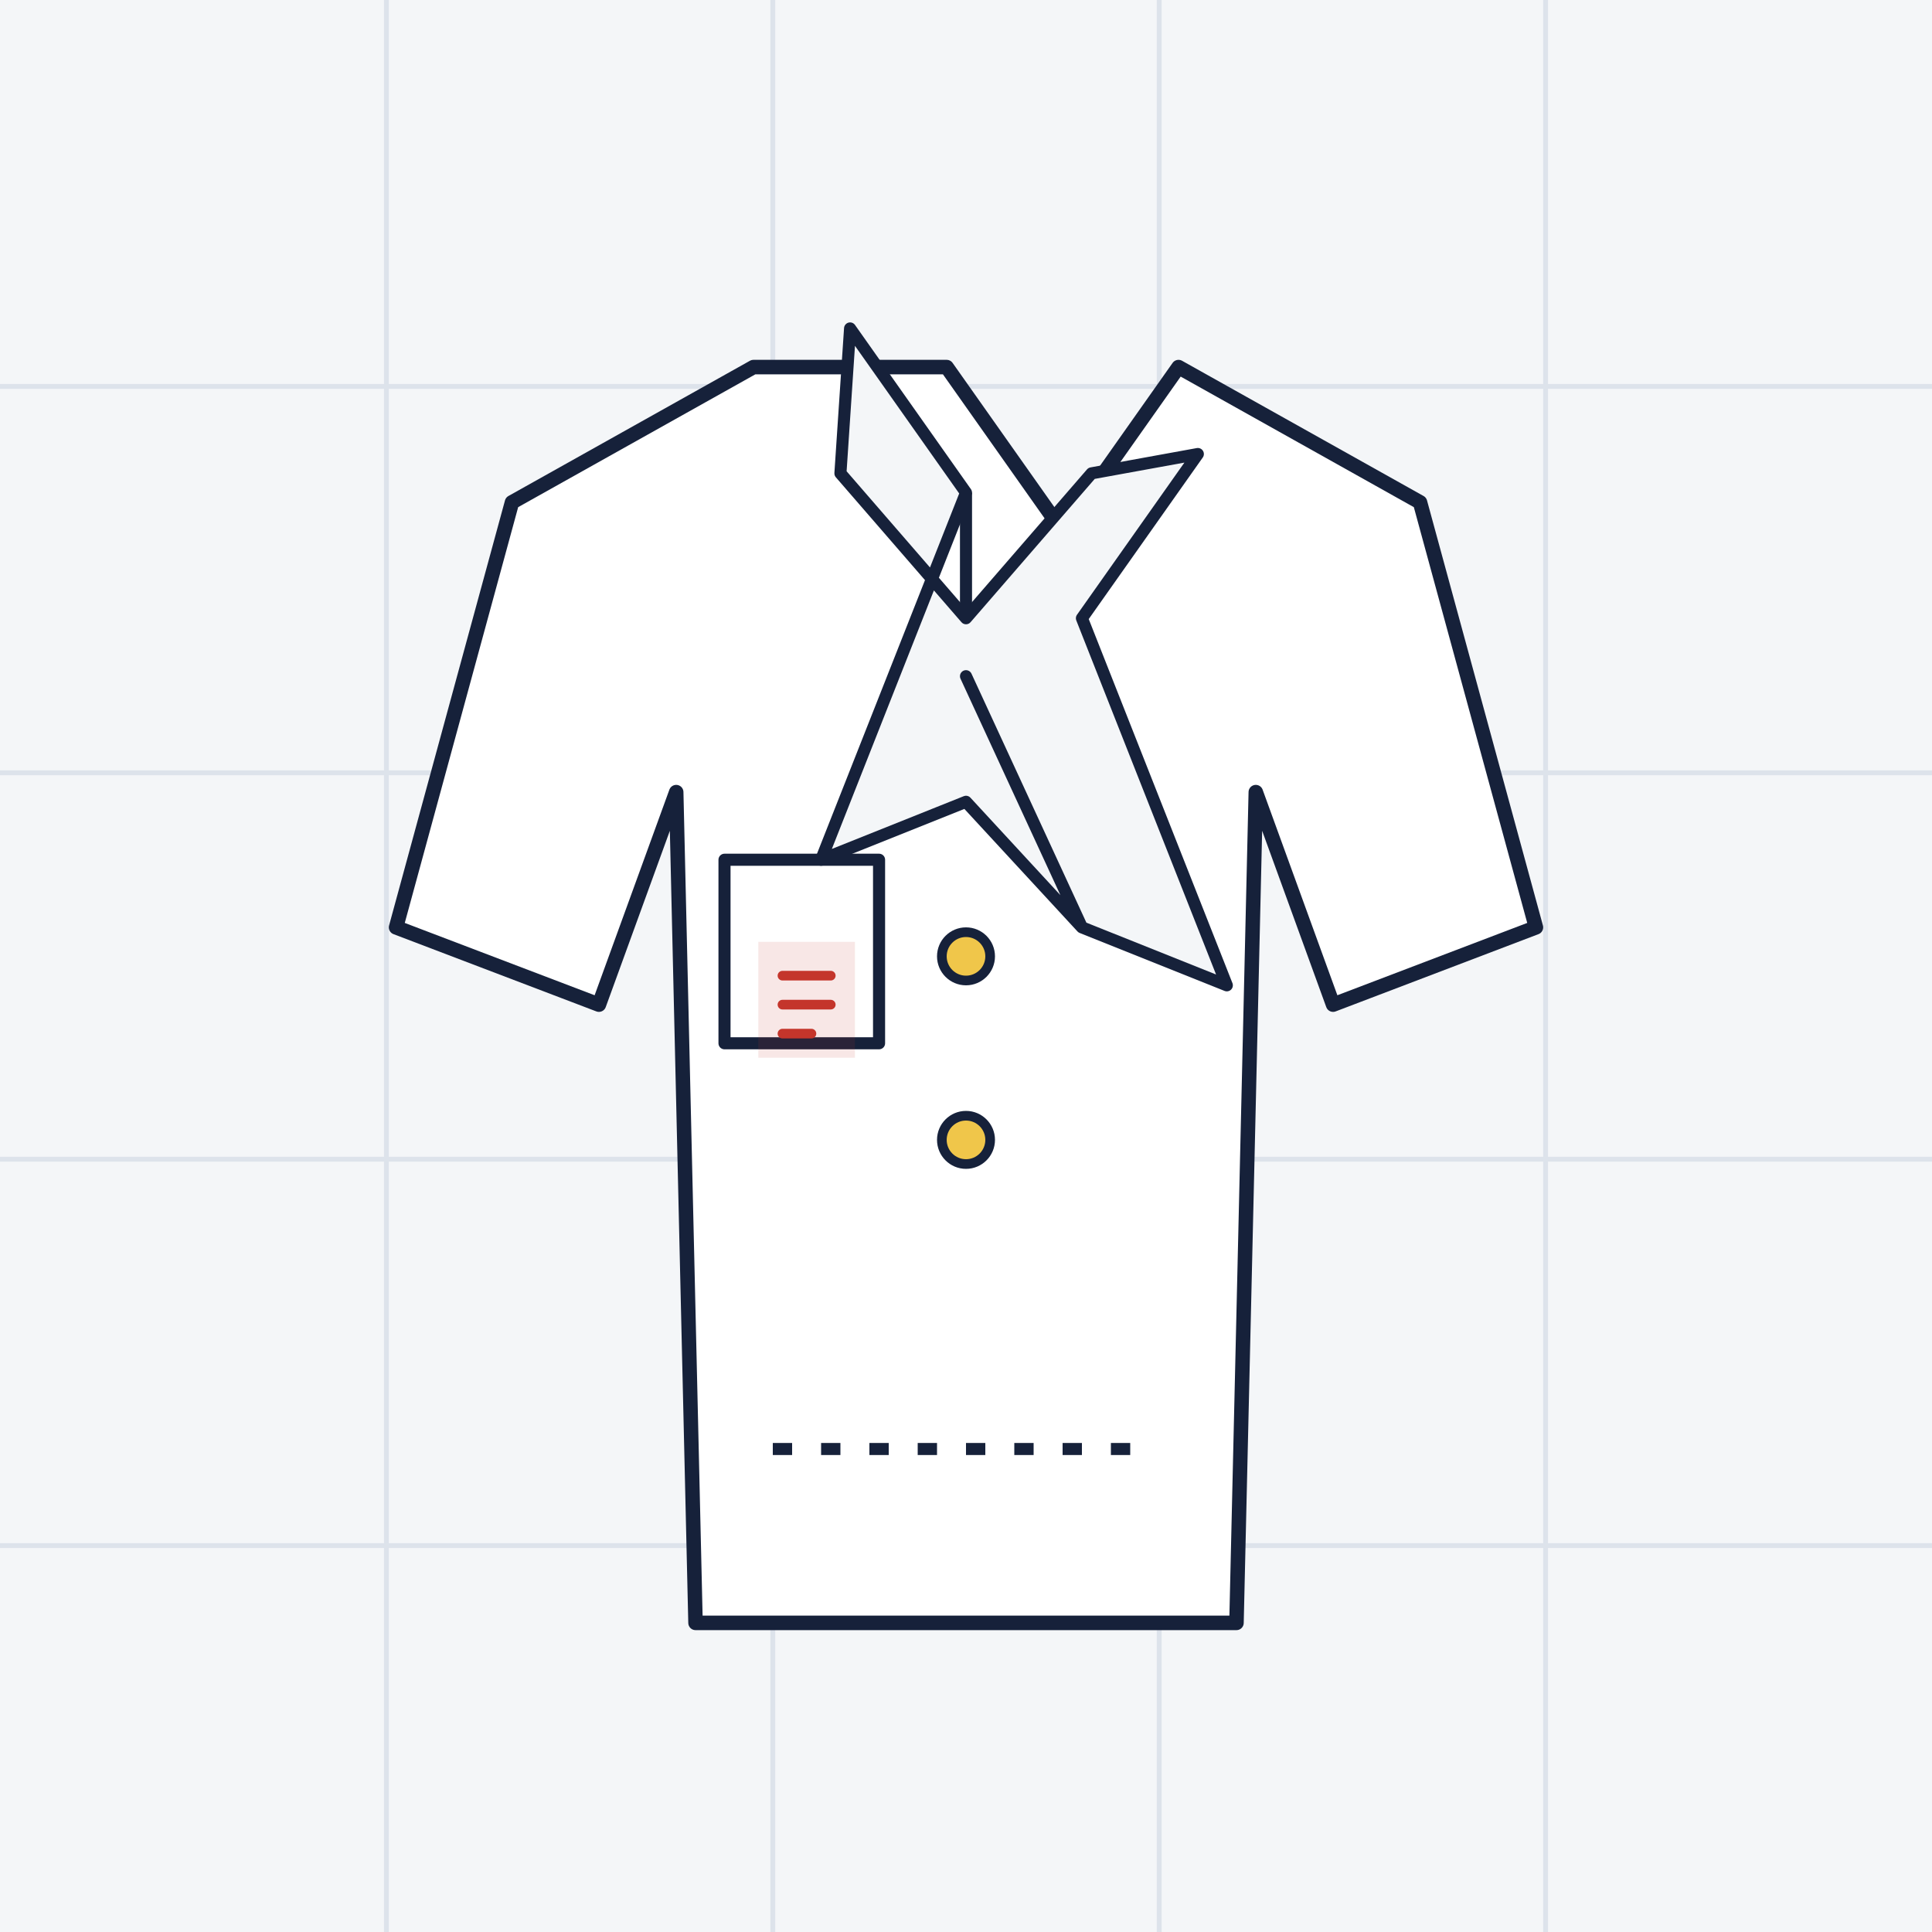
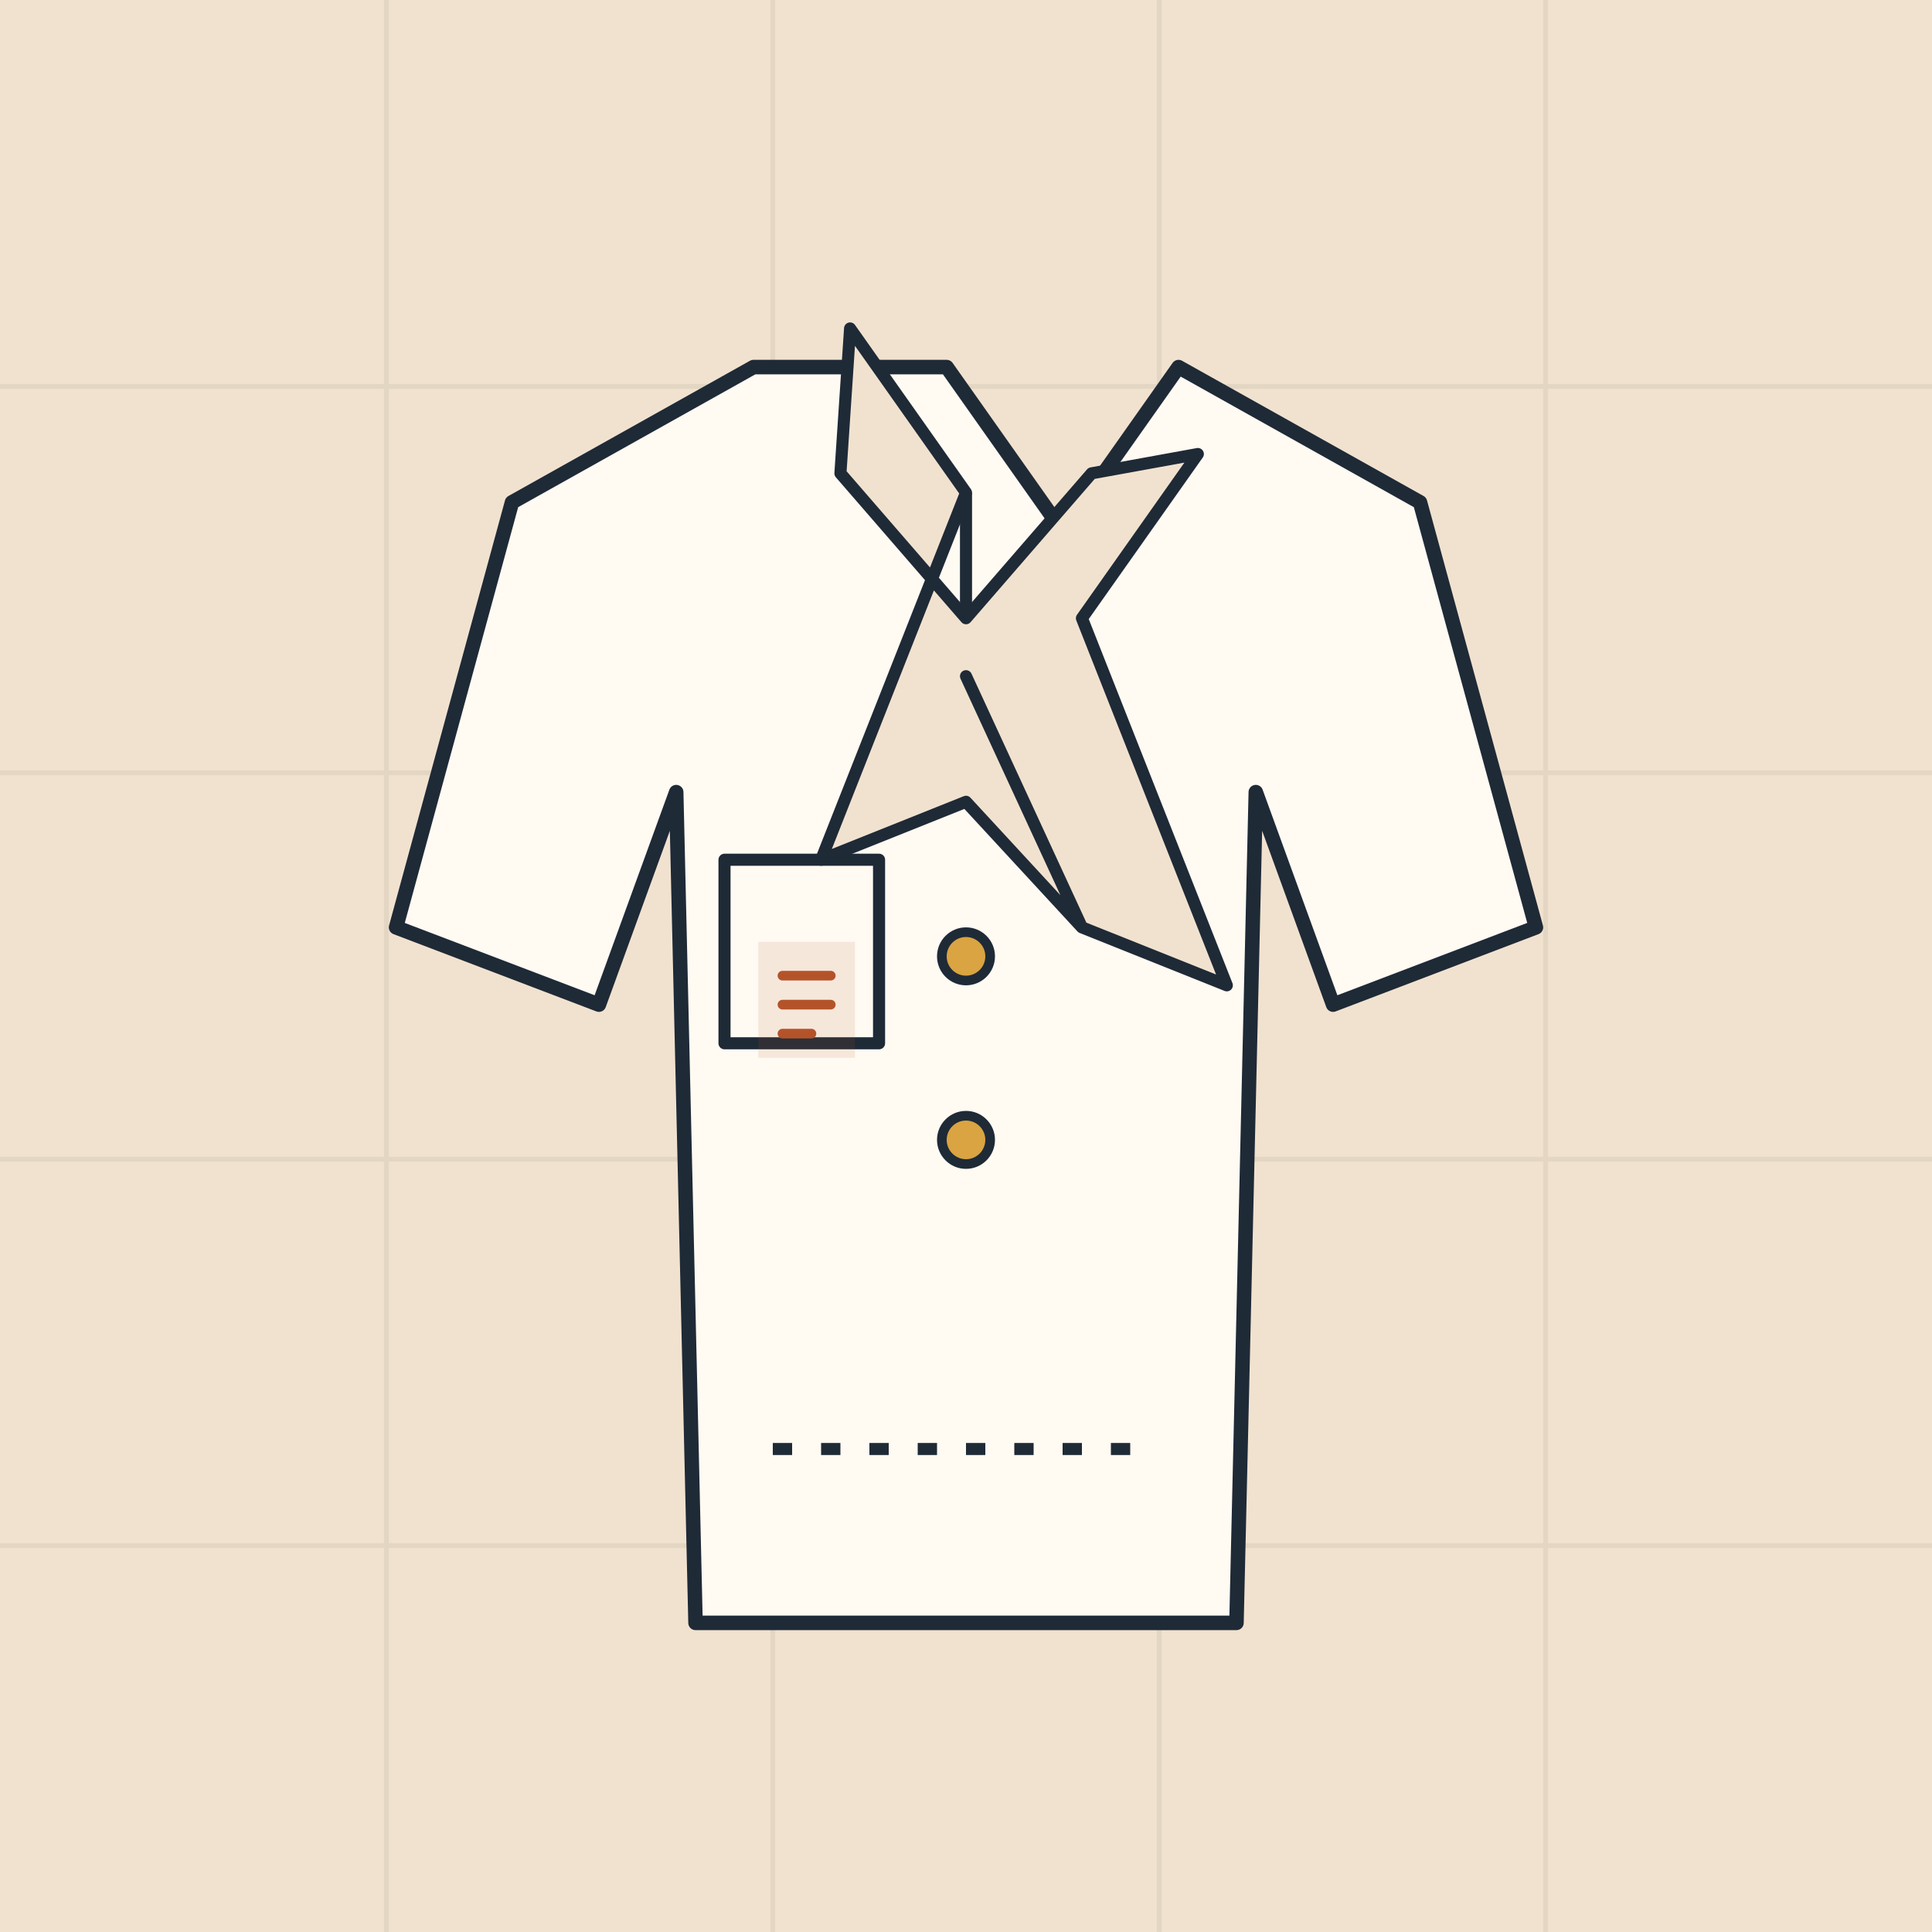
<svg xmlns="http://www.w3.org/2000/svg" viewBox="0 0 400 400" role="img" aria-labelledby="titulo">
-   <rect width="400" height="400" fill="#f4f6f8" />
-   <g stroke="#dde3eb" stroke-width="1">
+   <rect width="400" height="400" fill="#f1e2cf" />
+   <g stroke="#e3d6c3" stroke-width="1">
    <path d="M0 80h400M0 160h400M0 240h400M0 320h400M80 0v400M160 0v400M240 0v400M320 0v400" />
  </g>
-   <path d="M156 76 106 104 82 192l42 16 16-44 4 172h112l4-172 16 44 42-16-24-88-50-28-24 34-24-34Z" fill="#ffffff" stroke="#16213a" stroke-width="3" stroke-linejoin="round" />
-   <g fill="none" stroke="#16213a" stroke-width="2.5" stroke-linejoin="round">
-     <path d="M176 68l24 34-30 76 30-12 24 26-24-52 24 52 30 12-30-76 24-34-22 4-26 30-26-30Z" fill="#f4f6f8" />
+   <path d="M156 76 106 104 82 192l42 16 16-44 4 172h112l4-172 16 44 42-16-24-88-50-28-24 34-24-34Z" fill="#fffaf2" stroke="#1f2a37" stroke-width="3" stroke-linejoin="round" />
+   <g fill="none" stroke="#1f2a37" stroke-width="2.5" stroke-linejoin="round">
+     <path d="M176 68l24 34-30 76 30-12 24 26-24-52 24 52 30 12-30-76 24-34-22 4-26 30-26-30Z" fill="#f1e2cf" />
    <path d="M200 102v26" />
    <path d="M150 178h32v38h-32z" />
    <path d="M160 300h80" stroke-dasharray="4 6" />
  </g>
-   <g fill="#f0c64a" stroke="#16213a" stroke-width="2">
+   <g fill="#d9a441" stroke="#1f2a37" stroke-width="2">
    <circle cx="200" cy="198" r="5" />
    <circle cx="200" cy="236" r="5" />
  </g>
-   <g fill="none" stroke="#c4352b" stroke-width="2" stroke-linecap="round">
-     <path d="M158 196h18v22h-18z" fill="#c4352b" opacity="0.12" />
+   <g fill="none" stroke="#b4532a" stroke-width="2" stroke-linecap="round">
+     <path d="M158 196h18v22h-18z" fill="#b4532a" opacity="0.12" />
    <path d="M162 202h10M162 208h10M162 214h6" />
  </g>
</svg>
